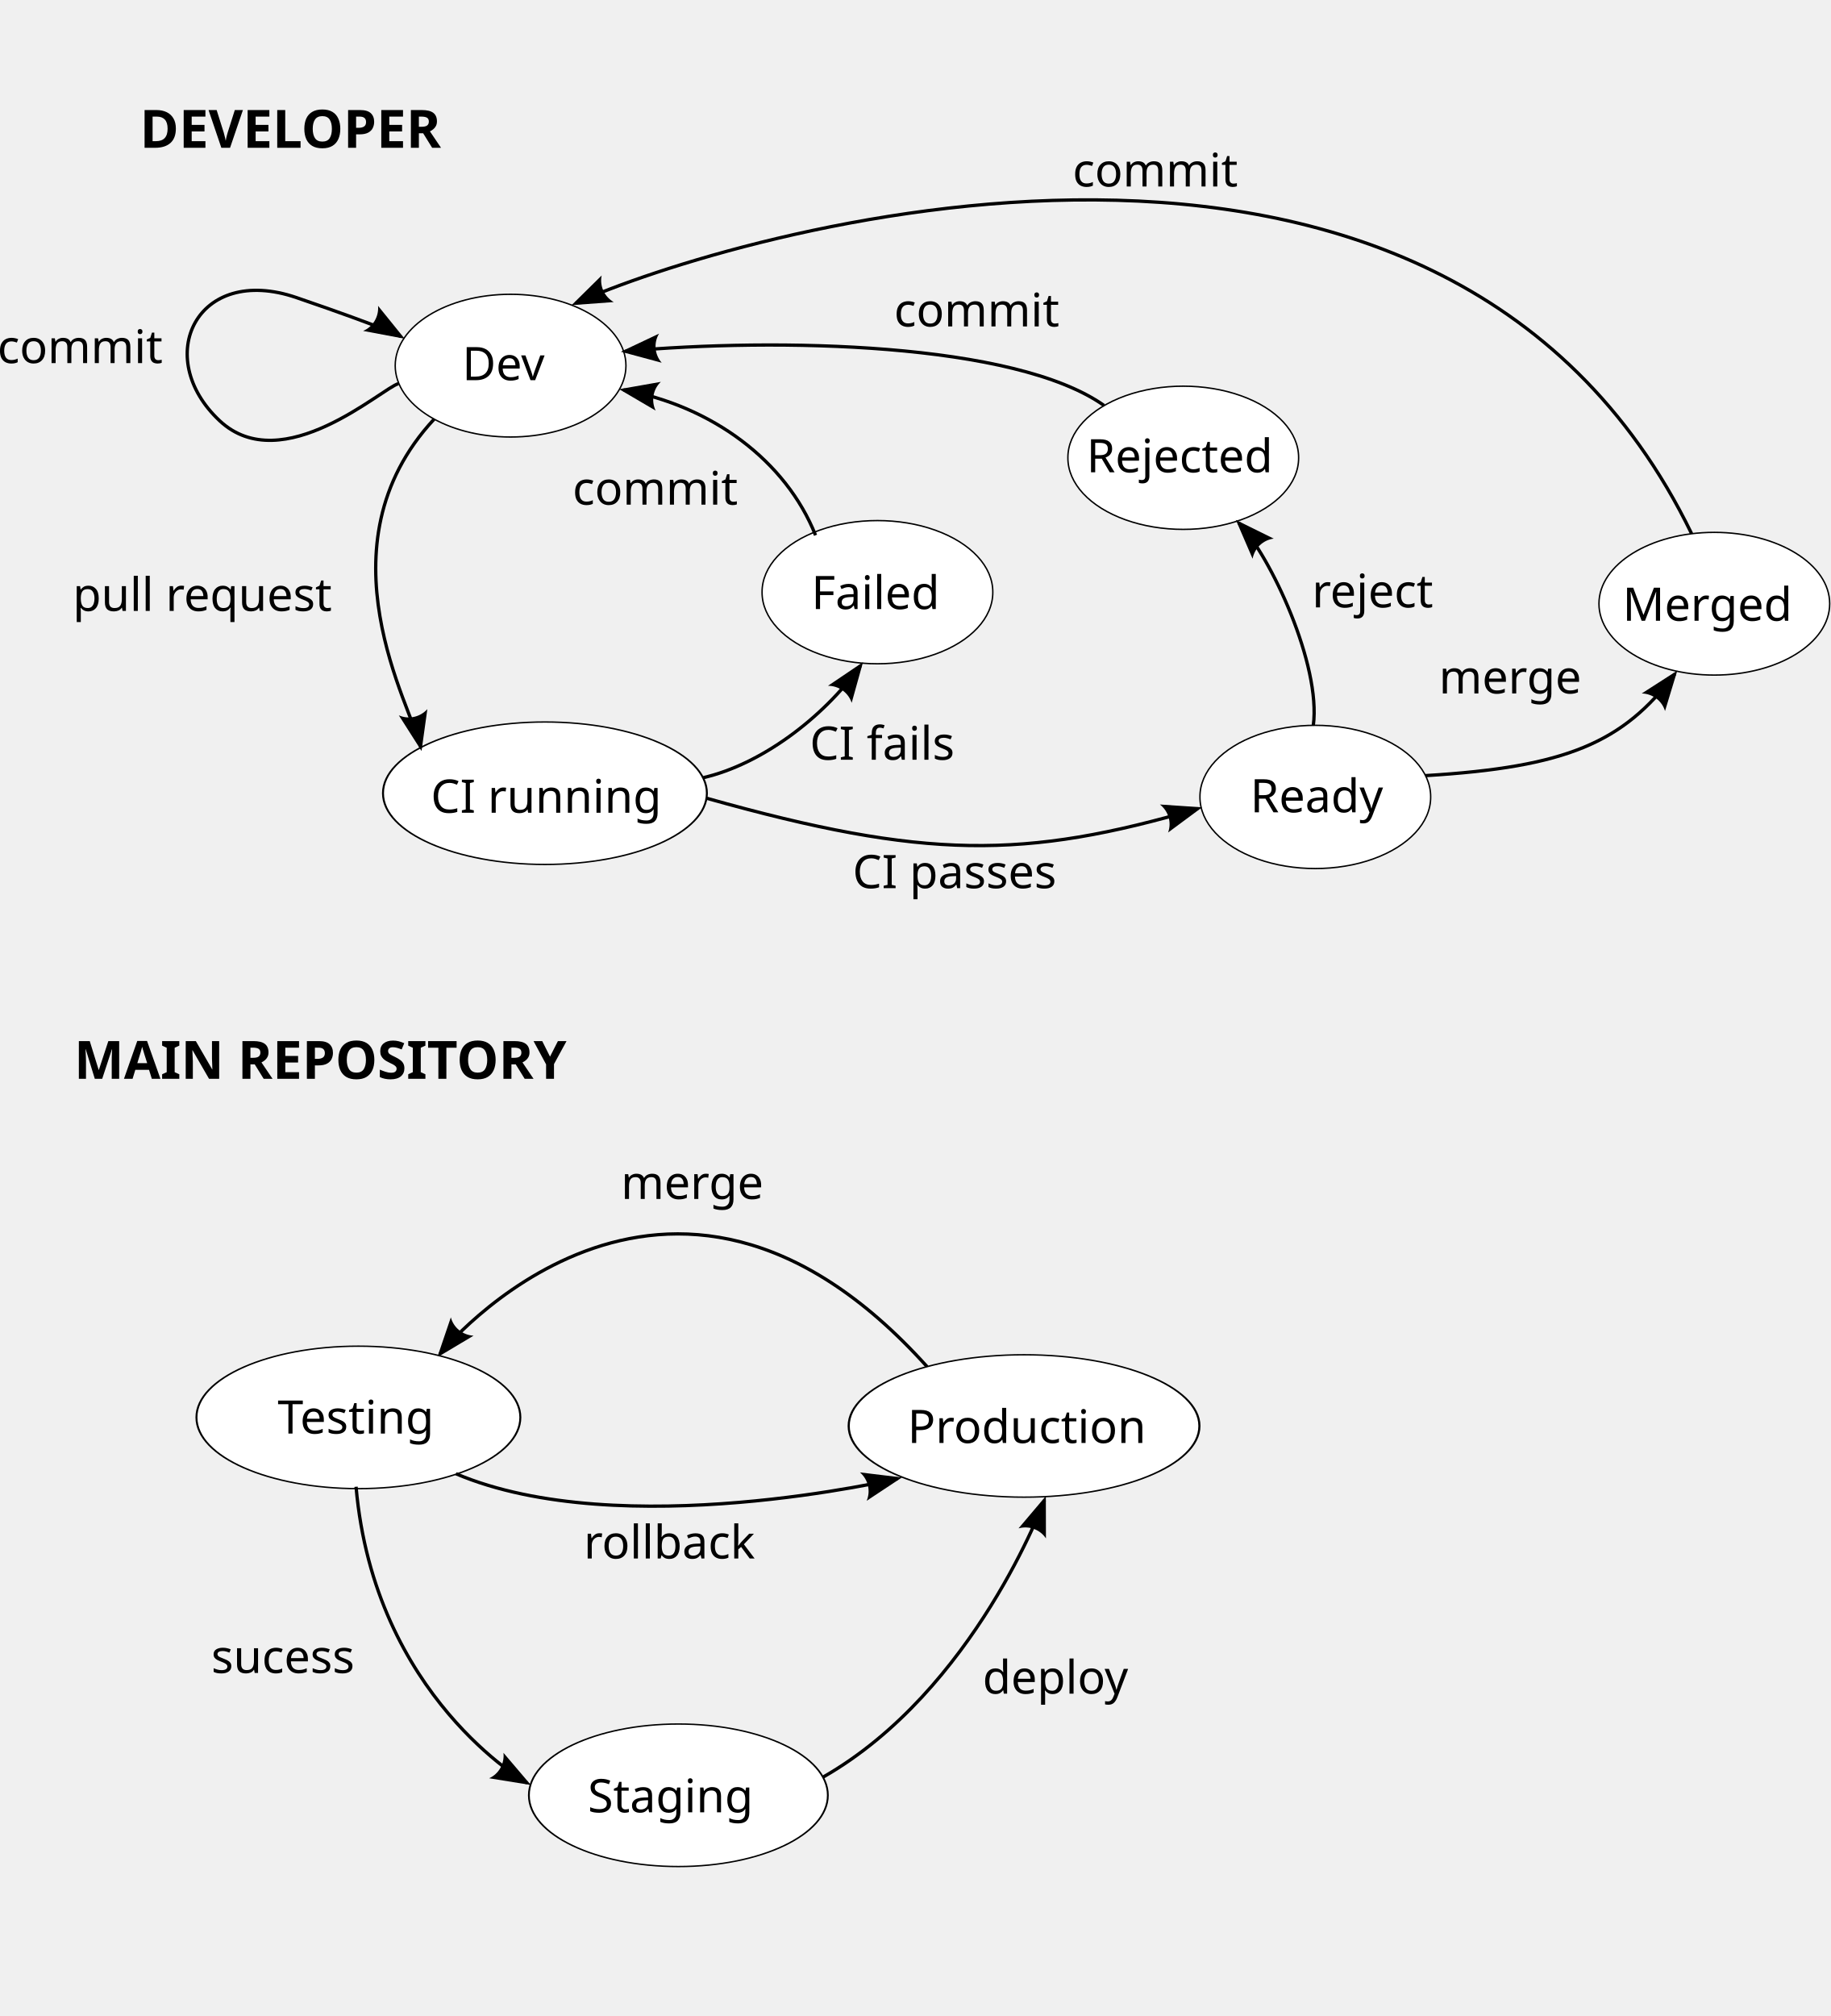
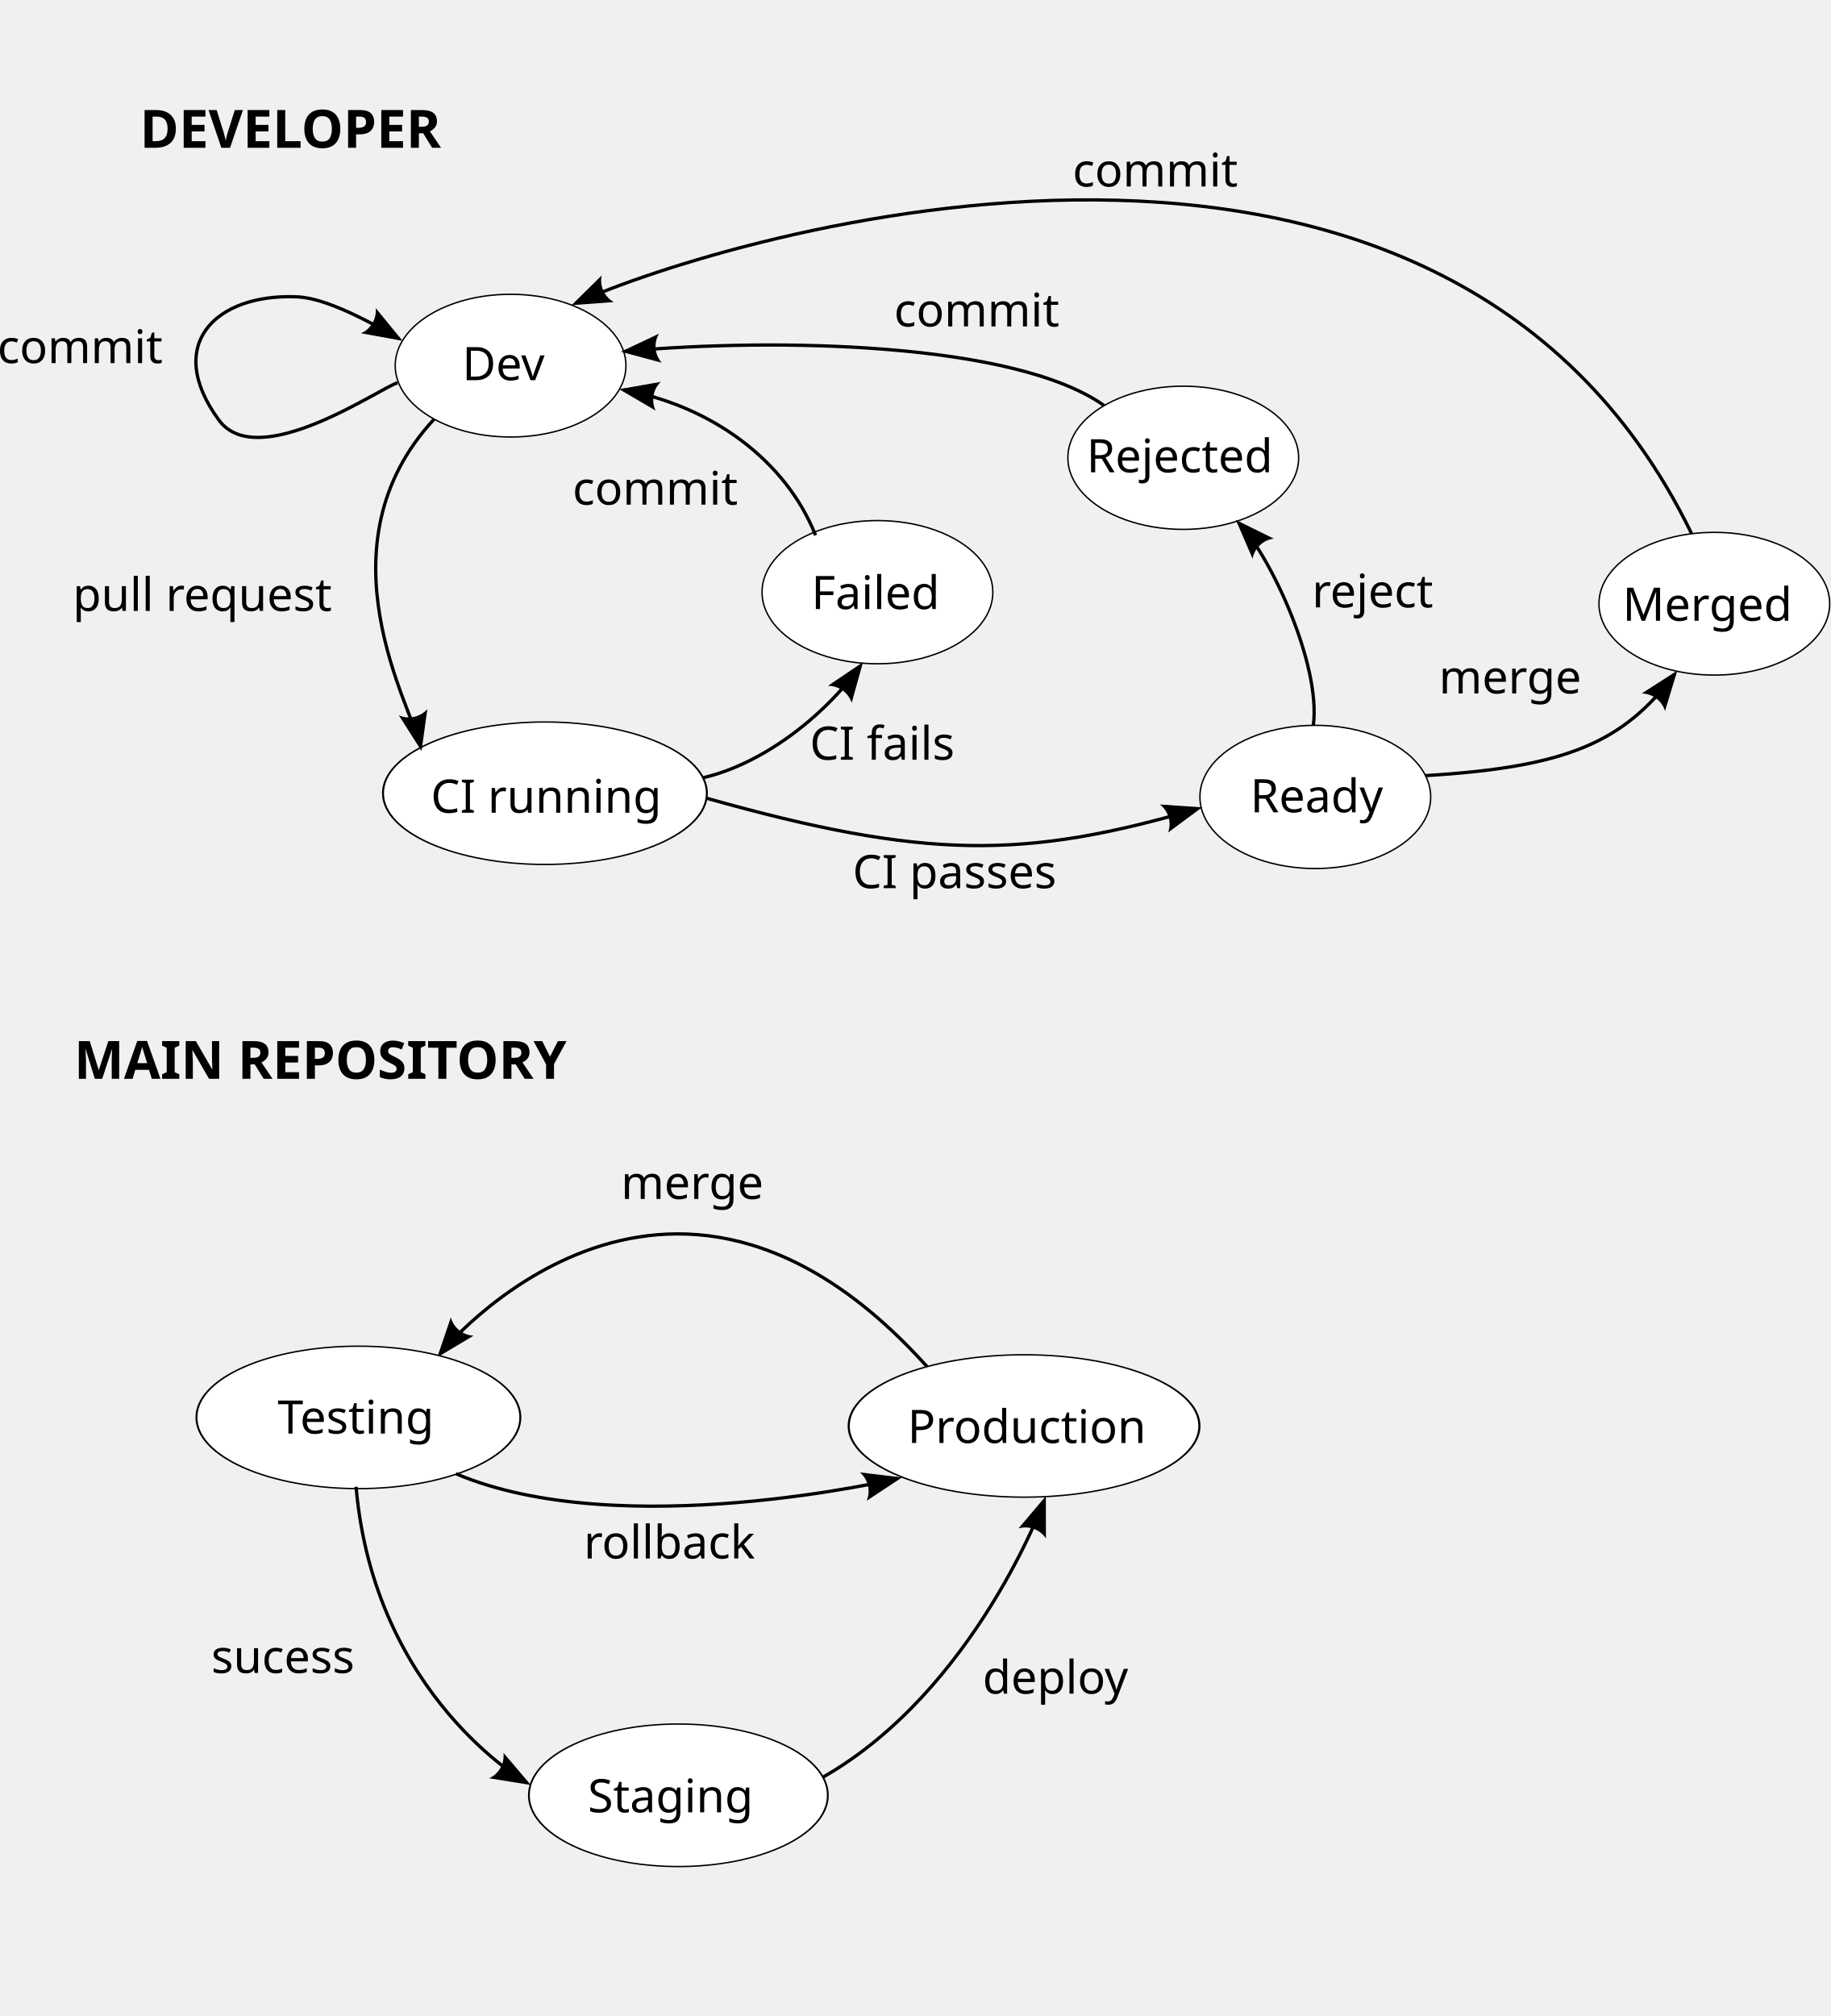
<svg xmlns="http://www.w3.org/2000/svg" width="554.177" height="610.261" id="svg2" version="1.1">
  <defs id="defs4">
    <marker orient="auto" refY="0" refX="0" id="Arrow2Mstart" style="overflow:visible">
      <path id="path3801" style="fill-rule:evenodd;stroke-width:0.625;stroke-linejoin:round" d="M 8.719,4.034 -2.207,0.016 8.719,-4.002 c -1.745,2.372 -1.735,5.617 -6e-7,8.035 z" transform="scale(0.6,0.6)" />
    </marker>
    <marker orient="auto" refY="0" refX="0" id="Arrow2Lend" style="overflow:visible">
      <path id="path3798" style="fill-rule:evenodd;stroke-width:0.625;stroke-linejoin:round" d="M 8.719,4.034 -2.207,0.016 8.719,-4.002 c -1.745,2.372 -1.735,5.617 -6e-7,8.035 z" transform="matrix(-1.1,0,0,-1.1,-1.1,0)" />
    </marker>
    <marker orient="auto" refY="0" refX="0" id="Arrow2Lend-7" style="overflow:visible">
      <path id="path3798-9" style="fill-rule:evenodd;stroke-width:0.625;stroke-linejoin:round" d="M 8.719,4.034 -2.207,0.016 8.719,-4.002 c -1.745,2.372 -1.735,5.617 -6e-7,8.035 z" transform="matrix(-1.1,0,0,-1.1,-1.1,0)" />
    </marker>
    <marker orient="auto" refY="0" refX="0" id="marker8894" style="overflow:visible">
      <path id="path8896" style="fill-rule:evenodd;stroke-width:0.625;stroke-linejoin:round" d="M 8.719,4.034 -2.207,0.016 8.719,-4.002 c -1.745,2.372 -1.735,5.617 -6e-7,8.035 z" transform="matrix(-1.1,0,0,-1.1,-1.1,0)" />
    </marker>
    <marker orient="auto" refY="0" refX="0" id="marker8898" style="overflow:visible">
      <path id="path8900" style="fill-rule:evenodd;stroke-width:0.625;stroke-linejoin:round" d="M 8.719,4.034 -2.207,0.016 8.719,-4.002 c -1.745,2.372 -1.735,5.617 -6e-7,8.035 z" transform="matrix(-1.1,0,0,-1.1,-1.1,0)" />
    </marker>
    <marker orient="auto" refY="0" refX="0" id="marker8902" style="overflow:visible">
      <path id="path8904" style="fill-rule:evenodd;stroke-width:0.625;stroke-linejoin:round" d="M 8.719,4.034 -2.207,0.016 8.719,-4.002 c -1.745,2.372 -1.735,5.617 -6e-7,8.035 z" transform="matrix(-1.1,0,0,-1.1,-1.1,0)" />
    </marker>
    <marker orient="auto" refY="0" refX="0" id="marker8906" style="overflow:visible">
      <path id="path8908" style="fill-rule:evenodd;stroke-width:0.625;stroke-linejoin:round" d="M 8.719,4.034 -2.207,0.016 8.719,-4.002 c -1.745,2.372 -1.735,5.617 -6e-7,8.035 z" transform="matrix(-1.1,0,0,-1.1,-1.1,0)" />
    </marker>
    <marker orient="auto" refY="0" refX="0" id="marker8910" style="overflow:visible">
      <path id="path8912" style="fill-rule:evenodd;stroke-width:0.625;stroke-linejoin:round" d="M 8.719,4.034 -2.207,0.016 8.719,-4.002 c -1.745,2.372 -1.735,5.617 -6e-7,8.035 z" transform="matrix(-1.1,0,0,-1.1,-1.1,0)" />
    </marker>
    <marker orient="auto" refY="0" refX="0" id="marker8914" style="overflow:visible">
      <path id="path8916" style="fill-rule:evenodd;stroke-width:0.625;stroke-linejoin:round" d="M 8.719,4.034 -2.207,0.016 8.719,-4.002 c -1.745,2.372 -1.735,5.617 -6e-7,8.035 z" transform="matrix(-1.1,0,0,-1.1,-1.1,0)" />
    </marker>
    <marker orient="auto" refY="0" refX="0" id="Arrow2Lend-0" style="overflow:visible">
      <path id="path3798-5" style="fill-rule:evenodd;stroke-width:0.625;stroke-linejoin:round" d="M 8.719,4.034 -2.207,0.016 8.719,-4.002 c -1.745,2.372 -1.735,5.617 -6e-7,8.035 z" transform="matrix(-1.1,0,0,-1.1,-1.1,0)" />
    </marker>
    <marker orient="auto" refY="0" refX="0" id="marker9081" style="overflow:visible">
      <path id="path9083" style="fill-rule:evenodd;stroke-width:0.625;stroke-linejoin:round" d="M 8.719,4.034 -2.207,0.016 8.719,-4.002 c -1.745,2.372 -1.735,5.617 -6e-7,8.035 z" transform="matrix(-1.1,0,0,-1.1,-1.1,0)" />
    </marker>
  </defs>
  <g id="layer1" transform="translate(-26.12631,-32.03189)">
    <path style="fill:#ffffff;fill-opacity:1;stroke:#000000;stroke-width:0.999;stroke-miterlimit:4;stroke-opacity:1;stroke-dasharray:none" id="path2995" d="m 421.429,185.576 c 0,27.811 -36.457,50.357 -81.429,50.357 -44.972,0 -81.429,-22.546 -81.429,-50.357 0,-27.811 36.457,-50.357 81.429,-50.357 44.972,0 81.429,22.546 81.429,50.357 z" transform="matrix(0.4289423,0,0,0.4289423,34.87059,63.11619)" />
    <text xml:space="preserve" style="font-size:40px;font-style:normal;font-weight:normal;line-height:125%;letter-spacing:0px;word-spacing:0px;fill:#000000;fill-opacity:1;stroke:none;font-family:Sans" x="166.068" y="147.117" id="text2997">
      <tspan id="tspan2999" x="166.068" y="147.117" style="font-size:14px">Dev</tspan>
    </text>
-     <path style="fill:none;stroke:#000000;stroke-width:1px;stroke-linecap:butt;stroke-linejoin:miter;stroke-opacity:1;marker-end:url(#Arrow2Lend)" d="m 146.773,148.167 c -4.795,1.207 -35.095,28.984 -54.098,11.272 -20.652,-19.249 -6.972,-47.661 23.214,-37.321 27.836,9.534 31.607,11.786 31.607,11.786" id="path4229" />
+     <path style="fill:none;stroke:#000000;stroke-width:1px;stroke-linecap:butt;stroke-linejoin:miter;stroke-opacity:1;marker-end:url(#Arrow2Lend)" d="m 146.489,147.914 c -4.795,1.207 -42.238,27.466 -54.098,11.272 -16.681,-22.777 -1.109,-38.144 23.214,-37.321 3.521,0.119 11.333,0.958 31.25,12.679" id="path4229" />
    <text xml:space="preserve" style="font-size:14px;font-style:normal;font-weight:normal;line-height:125%;letter-spacing:0px;word-spacing:0px;fill:#000000;fill-opacity:1;stroke:none;font-family:Sans" x="25.354" y="141.939" id="text4413">
      <tspan id="tspan4415" x="25.354" y="141.939">commit</tspan>
    </text>
    <path style="fill:#ffffff;fill-opacity:1;stroke:#000000;stroke-width:0.999;stroke-miterlimit:4;stroke-opacity:1;stroke-dasharray:none" id="path2995-8-8" d="m 421.429,185.576 c 0,27.811 -36.457,50.357 -81.429,50.357 -44.972,0 -81.429,-22.546 -81.429,-50.357 0,-27.811 36.457,-50.357 81.429,-50.357 44.972,0 81.429,22.546 81.429,50.357 z" transform="matrix(0.6021342,0,0,0.4281605,-13.61116,192.6903)" />
    <text xml:space="preserve" style="font-size:40px;font-style:normal;font-weight:normal;line-height:125%;letter-spacing:0px;word-spacing:0px;fill:#000000;fill-opacity:1;stroke:none;font-family:Sans" x="156.557" y="278.054" id="text2997-2-6">
      <tspan x="156.557" y="278.054" style="font-size:14px" id="tspan6927">CI running</tspan>
    </text>
    <path style="fill:none;stroke:#000000;stroke-width:1px;stroke-linecap:butt;stroke-linejoin:miter;stroke-opacity:1;marker-mid:none;marker-end:url(#Arrow2Lend)" d="m 157.582,158.891 c -35.786,38.502 -6.66,87.569 -4.129,99.187" id="path4835" />
    <path style="fill:#ffffff;fill-opacity:1;stroke:#000000;stroke-width:0.999;stroke-miterlimit:4;stroke-opacity:1;stroke-dasharray:none" id="path2995-8-8-9" d="m 421.429,185.576 c 0,27.811 -36.457,50.357 -81.429,50.357 -44.972,0 -81.429,-22.546 -81.429,-50.357 0,-27.811 36.457,-50.357 81.429,-50.357 44.972,0 81.429,22.546 81.429,50.357 z" transform="matrix(0.4289423,0,0,0.4289423,399.3208,135.1817)" />
    <text xml:space="preserve" style="font-size:40px;font-style:normal;font-weight:normal;line-height:125%;letter-spacing:0px;word-spacing:0px;fill:#000000;fill-opacity:1;stroke:none;font-family:Sans" x="517.386" y="219.94" id="text2997-2-6-3">
      <tspan id="tspan2999-3-5-2" x="517.386" y="219.94" style="font-size:14px">Merged</tspan>
    </text>
    <text xml:space="preserve" style="font-size:14px;font-style:normal;font-weight:normal;line-height:125%;letter-spacing:0px;word-spacing:0px;fill:#000000;fill-opacity:1;stroke:none;font-family:Sans" x="48.171" y="216.97" id="text5237">
      <tspan id="tspan5239" x="48.171" y="216.97">pull request</tspan>
    </text>
    <path style="fill:#ffffff;fill-opacity:1;stroke:#000000;stroke-width:0.999;stroke-miterlimit:4;stroke-opacity:1;stroke-dasharray:none" id="path2995-8-8-9-3" d="m 421.429,185.576 a 81.429,50.357 0 1 1 -162.857,0 81.429,50.357 0 1 1 162.857,0 z" transform="matrix(0.4289423,0,0,0.4289423,278.5135,193.6695)" />
    <text xml:space="preserve" style="font-size:40px;font-style:normal;font-weight:normal;line-height:125%;letter-spacing:0px;word-spacing:0px;fill:#000000;fill-opacity:1;stroke:none;font-family:Sans" x="404.66" y="277.923" id="text2997-2-6-3-9">
      <tspan id="tspan2999-3-5-2-7" x="404.66" y="277.923" style="font-size:14px">Ready</tspan>
    </text>
    <text xml:space="preserve" style="font-size:14px;font-style:normal;font-weight:normal;line-height:125%;letter-spacing:0px;word-spacing:0px;fill:#000000;fill-opacity:1;stroke:none;font-family:Sans" x="284.262" y="300.886" id="text5267">
      <tspan id="tspan5269" x="284.262" y="300.886">CI passes</tspan>
    </text>
    <text xml:space="preserve" style="font-size:14px;font-style:normal;font-weight:normal;text-align:center;line-height:125%;letter-spacing:0px;word-spacing:0px;text-anchor:middle;fill:#000000;fill-opacity:1;stroke:none;font-family:Sans" x="492.449" y="241.944" id="text5273">
      <tspan x="492.449" y="241.944" id="tspan7493">merge</tspan>
    </text>
    <text xml:space="preserve" style="font-size:14px;font-style:normal;font-weight:normal;line-height:125%;letter-spacing:0px;word-spacing:0px;fill:#000000;fill-opacity:1;stroke:none;font-family:Sans" x="271.295" y="262.008" id="text6377">
      <tspan id="tspan6379" x="271.295" y="262.008">CI fails</tspan>
    </text>
    <text xml:space="preserve" style="font-size:14px;font-style:normal;font-weight:normal;line-height:125%;letter-spacing:0px;word-spacing:0px;fill:#000000;fill-opacity:1;stroke:none;font-family:Sans" x="68.465" y="76.764" id="text6931">
      <tspan id="tspan6933" x="68.465" y="76.764" style="font-size:16px;font-weight:bold;-inkscape-font-specification:Sans Bold">DEVELOPER</tspan>
    </text>
    <path style="fill:none;stroke:#000000;stroke-width:1px;stroke-linecap:butt;stroke-linejoin:miter;stroke-opacity:1;marker-start:none;marker-end:url(#Arrow2Lend)" d="m 240.147,273.688 c 66.071,18.571 96.162,18.483 148.662,3.126" id="path6943" />
    <path style="fill:none;stroke:#000000;stroke-width:1px;stroke-linecap:butt;stroke-linejoin:miter;stroke-opacity:1;marker-end:url(#Arrow2Lend)" d="m 457.707,266.818 c 42.853,-2.582 59.809,-10.019 75.466,-30.727" id="path7495" />
    <path style="fill:none;stroke:#000000;stroke-width:1px;stroke-linecap:butt;stroke-linejoin:miter;stroke-opacity:1;marker-end:url(#Arrow2Lend)" d="M 538.268,193.544 C 462.478,37.552 245.379,103.435 200.372,123.844" id="path7679" />
    <text xml:space="preserve" style="font-size:14px;font-style:normal;font-weight:normal;line-height:125%;letter-spacing:0px;word-spacing:0px;fill:#000000;fill-opacity:1;stroke:none;font-family:Sans" x="350.884" y="88.488" id="text7863">
      <tspan id="tspan7865" x="350.884" y="88.488">commit</tspan>
    </text>
    <text id="text7867" y="358.605" x="48.567" style="font-size:14px;font-style:normal;font-weight:normal;line-height:125%;letter-spacing:0px;word-spacing:0px;fill:#000000;fill-opacity:1;stroke:none;font-family:Sans" xml:space="preserve">
      <tspan style="font-size:16px;font-weight:bold;-inkscape-font-specification:Sans Bold" y="358.605" x="48.567" id="tspan7869">MAIN REPOSITORY</tspan>
    </text>
    <path style="fill:#ffffff;fill-opacity:1;stroke:#000000;stroke-width:0.999;stroke-miterlimit:4;stroke-opacity:1;stroke-dasharray:none" id="path2995-8-8-9-5" d="m 421.429,185.576 c 0,27.811 -36.457,50.357 -81.429,50.357 -44.972,0 -81.429,-22.546 -81.429,-50.357 0,-27.811 36.457,-50.357 81.429,-50.357 44.972,0 81.429,22.546 81.429,50.357 z" transform="matrix(0.5557734,0,0,0.4283572,42.5479,495.9857)" />
    <text xml:space="preserve" style="font-size:40px;font-style:normal;font-weight:normal;line-height:125%;letter-spacing:0px;word-spacing:0px;fill:#000000;fill-opacity:1;stroke:none;font-family:Sans" x="204.093" y="580.636" id="text2997-2-6-3-1">
      <tspan id="tspan2999-3-5-2-8" x="204.093" y="580.636" style="font-size:14px">Staging</tspan>
    </text>
    <path transform="matrix(0.6520173,0,0,0.4279572,114.4881,384.2647)" d="m 421.429,185.576 c 0,27.811 -36.457,50.357 -81.429,50.357 -44.972,0 -81.429,-22.546 -81.429,-50.357 0,-27.811 36.457,-50.357 81.429,-50.357 44.972,0 81.429,22.546 81.429,50.357 z" id="path7910" style="fill:#ffffff;fill-opacity:1;stroke:#000000;stroke-width:0.999;stroke-miterlimit:4;stroke-opacity:1;stroke-dasharray:none" />
    <text id="text7912" y="468.84" x="300.899" style="font-size:40px;font-style:normal;font-weight:normal;line-height:125%;letter-spacing:0px;word-spacing:0px;fill:#000000;fill-opacity:1;stroke:none;font-family:Sans" xml:space="preserve">
      <tspan style="font-size:14px" y="468.84" x="300.899" id="tspan7914">Production</tspan>
    </text>
    <text xml:space="preserve" style="font-size:14px;font-style:normal;font-weight:normal;line-height:125%;letter-spacing:0px;word-spacing:0px;fill:#000000;fill-opacity:1;stroke:none;font-family:Sans" x="214.143" y="394.97" id="text8290">
      <tspan id="tspan8292" x="214.143" y="394.97">merge</tspan>
    </text>
    <path style="fill:none;stroke:#000000;stroke-width:1px;stroke-linecap:butt;stroke-linejoin:miter;stroke-opacity:1;marker-end:url(#Arrow2Lend)" d="M 306.82,445.743 C 227.523,357.607 159.324,441.879 159.324,441.879" id="path8482" />
    <path style="fill:#ffffff;fill-opacity:1;stroke:#000000;stroke-width:0.999;stroke-miterlimit:4;stroke-opacity:1;stroke-dasharray:none" id="path2995-8-8-5" d="m 421.429,185.576 c 0,27.811 -36.457,50.357 -81.429,50.357 -44.972,0 -81.429,-22.546 -81.429,-50.357 0,-27.811 36.457,-50.357 81.429,-50.357 44.972,0 81.429,22.546 81.429,50.357 z" transform="matrix(0.6021342,0,0,0.4281605,-70.08843,381.6348)" />
    <text xml:space="preserve" style="font-size:40px;font-style:normal;font-weight:normal;line-height:125%;letter-spacing:0px;word-spacing:0px;fill:#000000;fill-opacity:1;stroke:none;font-family:Sans" x="110.181" y="465.988" id="text2997-2-6-6">
      <tspan x="110.181" y="465.988" style="font-size:14px" id="tspan6927-0">Testing</tspan>
    </text>
    <path style="fill:none;stroke:#000000;stroke-width:1px;stroke-linecap:butt;stroke-linejoin:miter;stroke-opacity:1;marker-end:url(#marker9081)" d="m 164.163,478.148 c 50.003,21.213 133.751,1.452 133.751,1.452" id="path9131" />
    <path style="fill:none;stroke:#000000;stroke-width:1px;stroke-linecap:butt;stroke-linejoin:miter;stroke-opacity:1;marker-end:url(#marker9081)" d="m 275.347,569.966 c 45.962,-26.264 66.986,-83.803 66.986,-83.803" id="path9741" />
    <path style="fill:none;stroke:#000000;stroke-width:1px;stroke-linecap:butt;stroke-linejoin:miter;stroke-opacity:1;marker-end:url(#marker9081)" d="m 133.926,482.083 c 5.556,63.64 51.77,89.651 51.77,89.651" id="path9743" />
    <text xml:space="preserve" style="font-size:14px;font-style:normal;font-weight:normal;line-height:125%;letter-spacing:0px;word-spacing:0px;fill:#000000;fill-opacity:1;stroke:none;font-family:Sans" x="90.077" y="538.457" id="text10149">
      <tspan id="tspan10151" x="90.077" y="538.457">sucess</tspan>
    </text>
    <text xml:space="preserve" style="font-size:14px;font-style:normal;font-weight:normal;line-height:125%;letter-spacing:0px;word-spacing:0px;fill:#000000;fill-opacity:1;stroke:none;font-family:Sans" x="323.625" y="544.712" id="text10153">
      <tspan id="tspan10155" x="323.625" y="544.712">deploy</tspan>
    </text>
    <text xml:space="preserve" style="font-size:14px;font-style:normal;font-weight:normal;line-height:125%;letter-spacing:0px;word-spacing:0px;fill:#000000;fill-opacity:1;stroke:none;font-family:Sans" x="202.869" y="503.801" id="text10157">
      <tspan id="tspan10159" x="202.869" y="503.801">rollback</tspan>
    </text>
    <path transform="matrix(0.4289423,0,0,0.4289423,145.942,131.6876)" d="m 421.429,185.576 a 81.429,50.357 0 1 1 -162.857,0 81.429,50.357 0 1 1 162.857,0 z" id="path3076" style="fill:#ffffff;fill-opacity:1;stroke:#000000;stroke-width:0.999;stroke-miterlimit:4;stroke-opacity:1;stroke-dasharray:none" />
    <text id="text3078" y="216.403" x="271.782" style="font-size:40px;font-style:normal;font-weight:normal;line-height:125%;letter-spacing:0px;word-spacing:0px;fill:#000000;fill-opacity:1;stroke:none;font-family:Sans" xml:space="preserve">
      <tspan style="font-size:14px" y="216.403" x="271.782" id="tspan3080">Failed</tspan>
    </text>
    <path style="fill:none;stroke:#000000;stroke-width:1px;stroke-linecap:butt;stroke-linejoin:miter;stroke-opacity:1;marker-end:url(#marker9081)" d="m 212.967,235.399 c 17.42,-4.029 36.051,-17.905 47.569,-33.887" id="path3082" transform="translate(26.12631,32.03189)" />
    <path style="fill:none;stroke:#000000;stroke-width:1px;stroke-linecap:butt;stroke-linejoin:miter;stroke-opacity:1;marker-end:url(#marker9081)" d="m 246.916,162.031 c -8.929,-22.5 -31.358,-39.18 -58.144,-44.002" id="path3084" transform="translate(26.12631,32.03189)" />
    <path style="fill:#ffffff;fill-opacity:1;stroke:#000000;stroke-width:0.999;stroke-miterlimit:4;stroke-opacity:1;stroke-dasharray:none" id="path3086" d="m 421.429,185.576 a 81.429,50.357 0 1 1 -162.857,0 81.429,50.357 0 1 1 162.857,0 z" transform="matrix(0.4289423,0,0,0.4289423,238.533,91.00307)" />
    <text xml:space="preserve" style="font-size:40px;font-style:normal;font-weight:normal;line-height:125%;letter-spacing:0px;word-spacing:0px;fill:#000000;fill-opacity:1;stroke:none;font-family:Sans" x="355.088" y="175.004" id="text3088">
      <tspan id="tspan3090" x="355.088" y="175.004" style="font-size:14px">Rejected</tspan>
    </text>
    <path style="fill:none;stroke:#000000;stroke-width:1px;stroke-linecap:butt;stroke-linejoin:miter;stroke-opacity:1;marker-end:url(#marker9081)" d="m 423.749,251.657 c 2.416,-18.323 -12.935,-51.196 -22.532,-61.298" id="path4130" />
    <path style="fill:none;stroke:#000000;stroke-width:1px;stroke-linecap:butt;stroke-linejoin:miter;stroke-opacity:1;marker-end:url(#marker9081)" d="M 334.243,122.731 C 307.139,103.568 235.179,102.226 189.286,106.333" id="path4334" transform="translate(26.12631,32.03189)" />
    <text xml:space="preserve" style="font-size:14px;font-style:normal;font-weight:normal;line-height:125%;letter-spacing:0px;word-spacing:0px;fill:#000000;fill-opacity:1;stroke:none;font-family:Sans" x="423.36" y="215.894" id="text4942">
      <tspan id="tspan4944" x="423.36" y="215.894">reject</tspan>
    </text>
    <text xml:space="preserve" style="font-size:14px;font-style:normal;font-weight:normal;line-height:125%;letter-spacing:0px;word-spacing:0px;fill:#000000;fill-opacity:1;stroke:none;font-family:Sans" x="296.828" y="130.854" id="text4946">
      <tspan id="tspan4948" x="296.828" y="130.854">commit</tspan>
    </text>
    <text xml:space="preserve" style="font-size:14px;font-style:normal;font-weight:normal;line-height:125%;letter-spacing:0px;word-spacing:0px;fill:#000000;fill-opacity:1;stroke:none;font-family:Sans" x="199.484" y="184.799" id="text4950">
      <tspan id="tspan4952" x="199.484" y="184.799">commit</tspan>
    </text>
  </g>
</svg>
